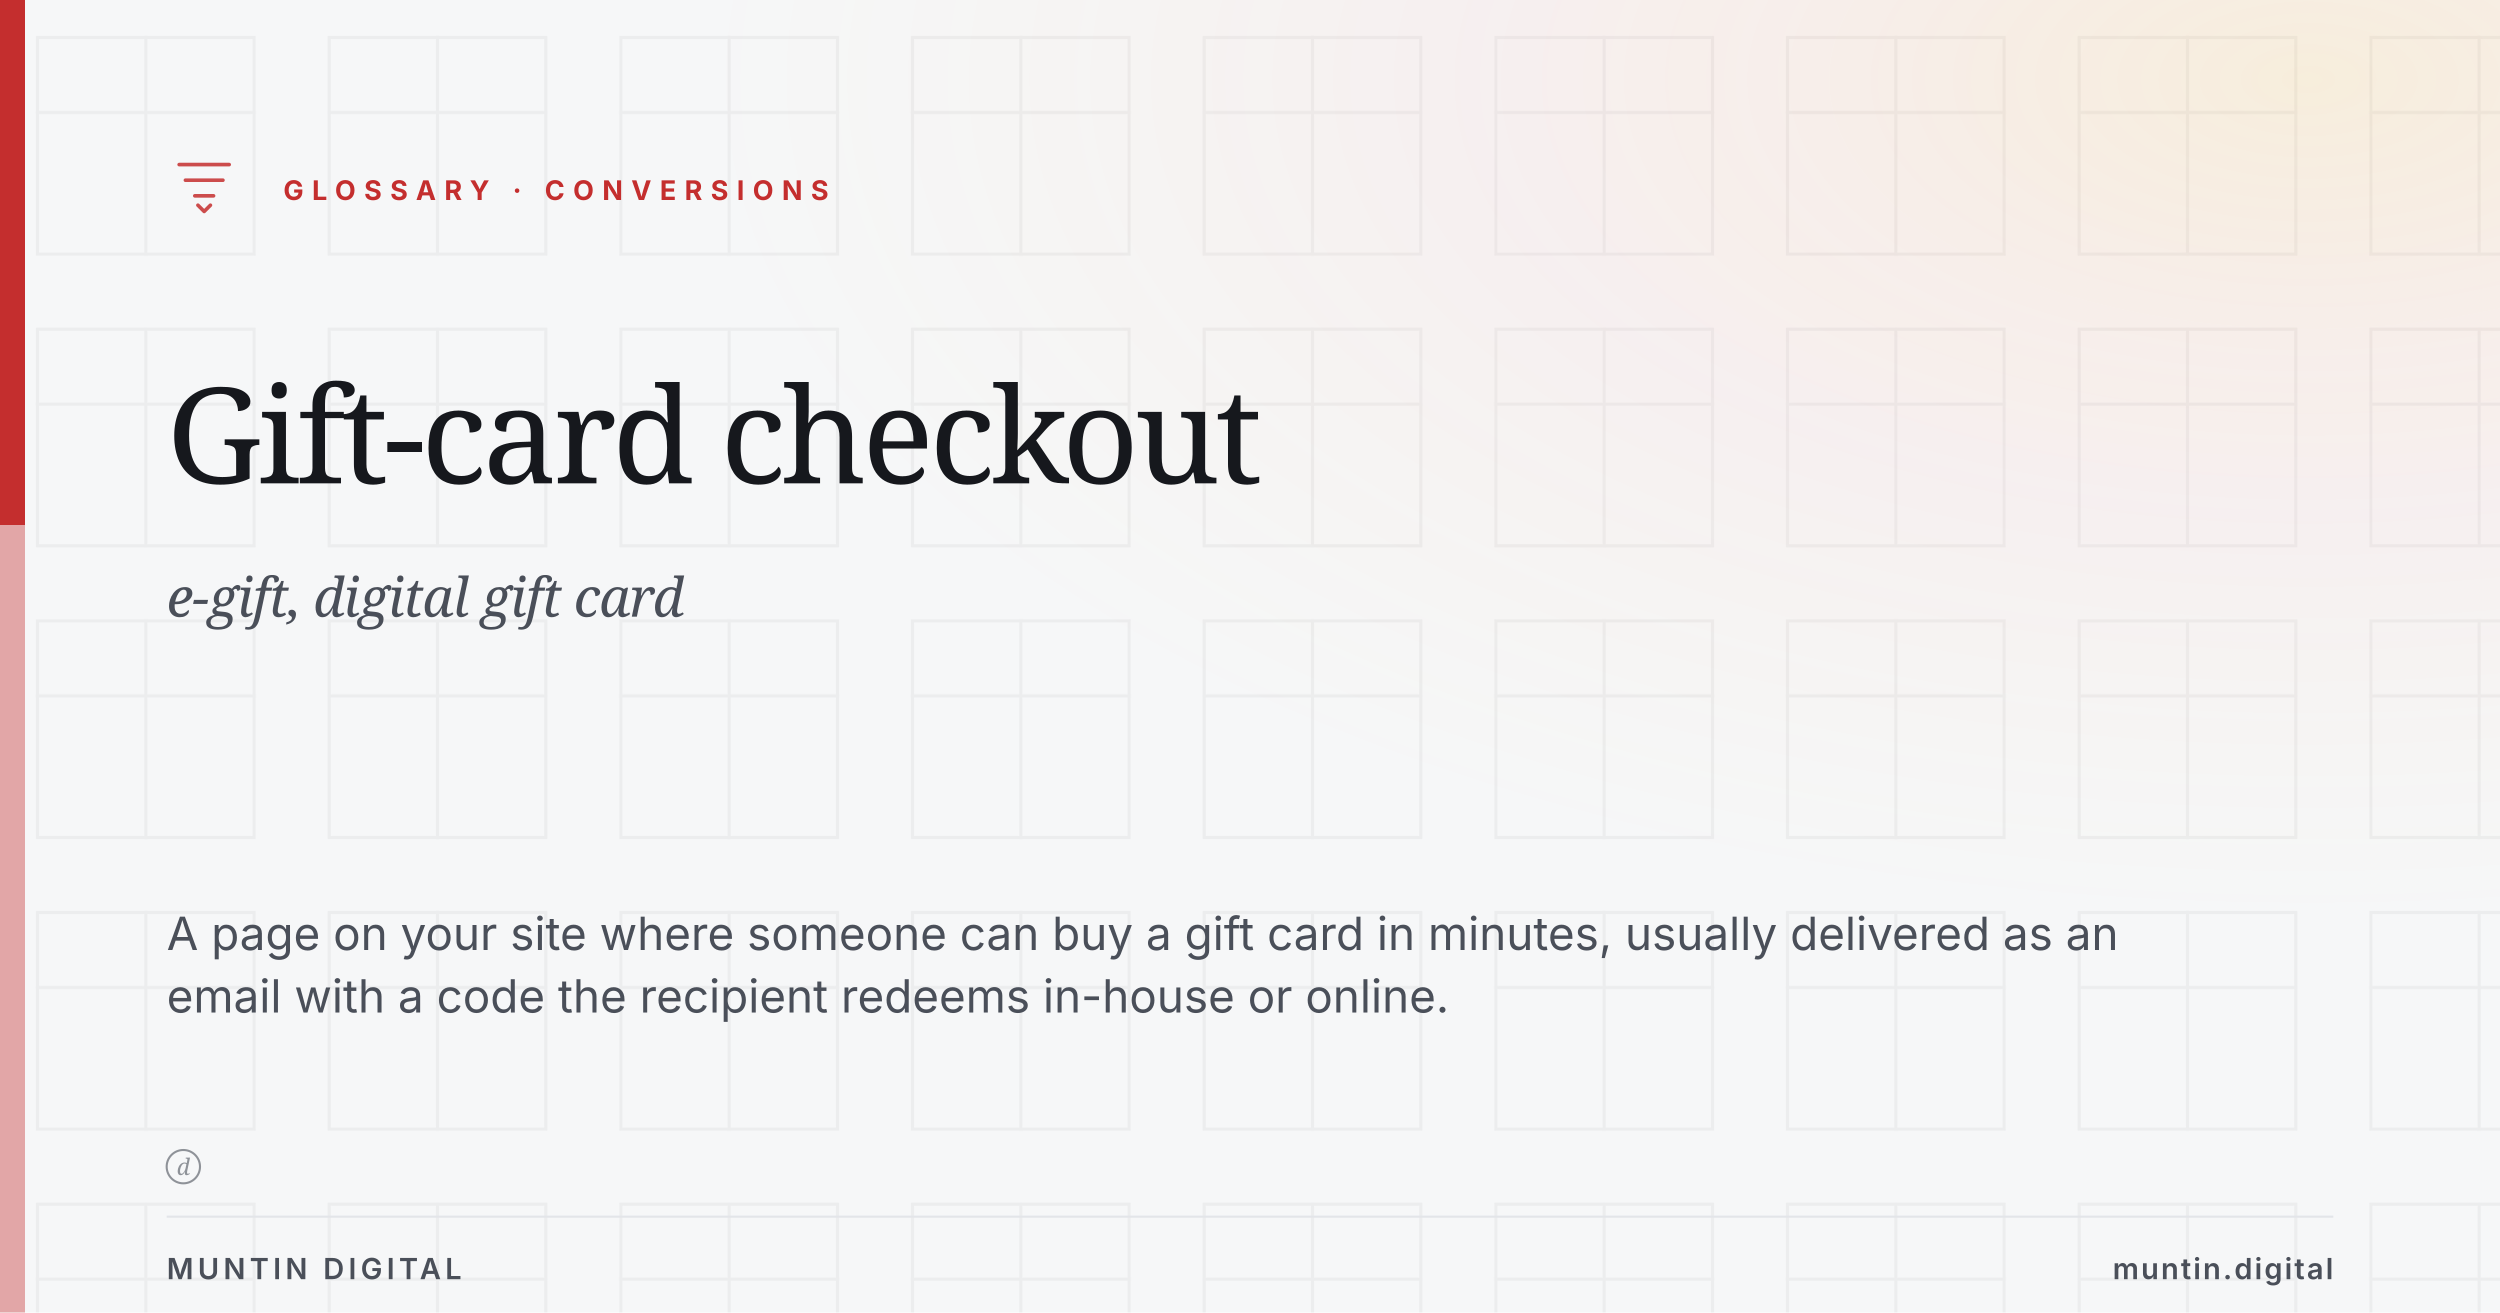
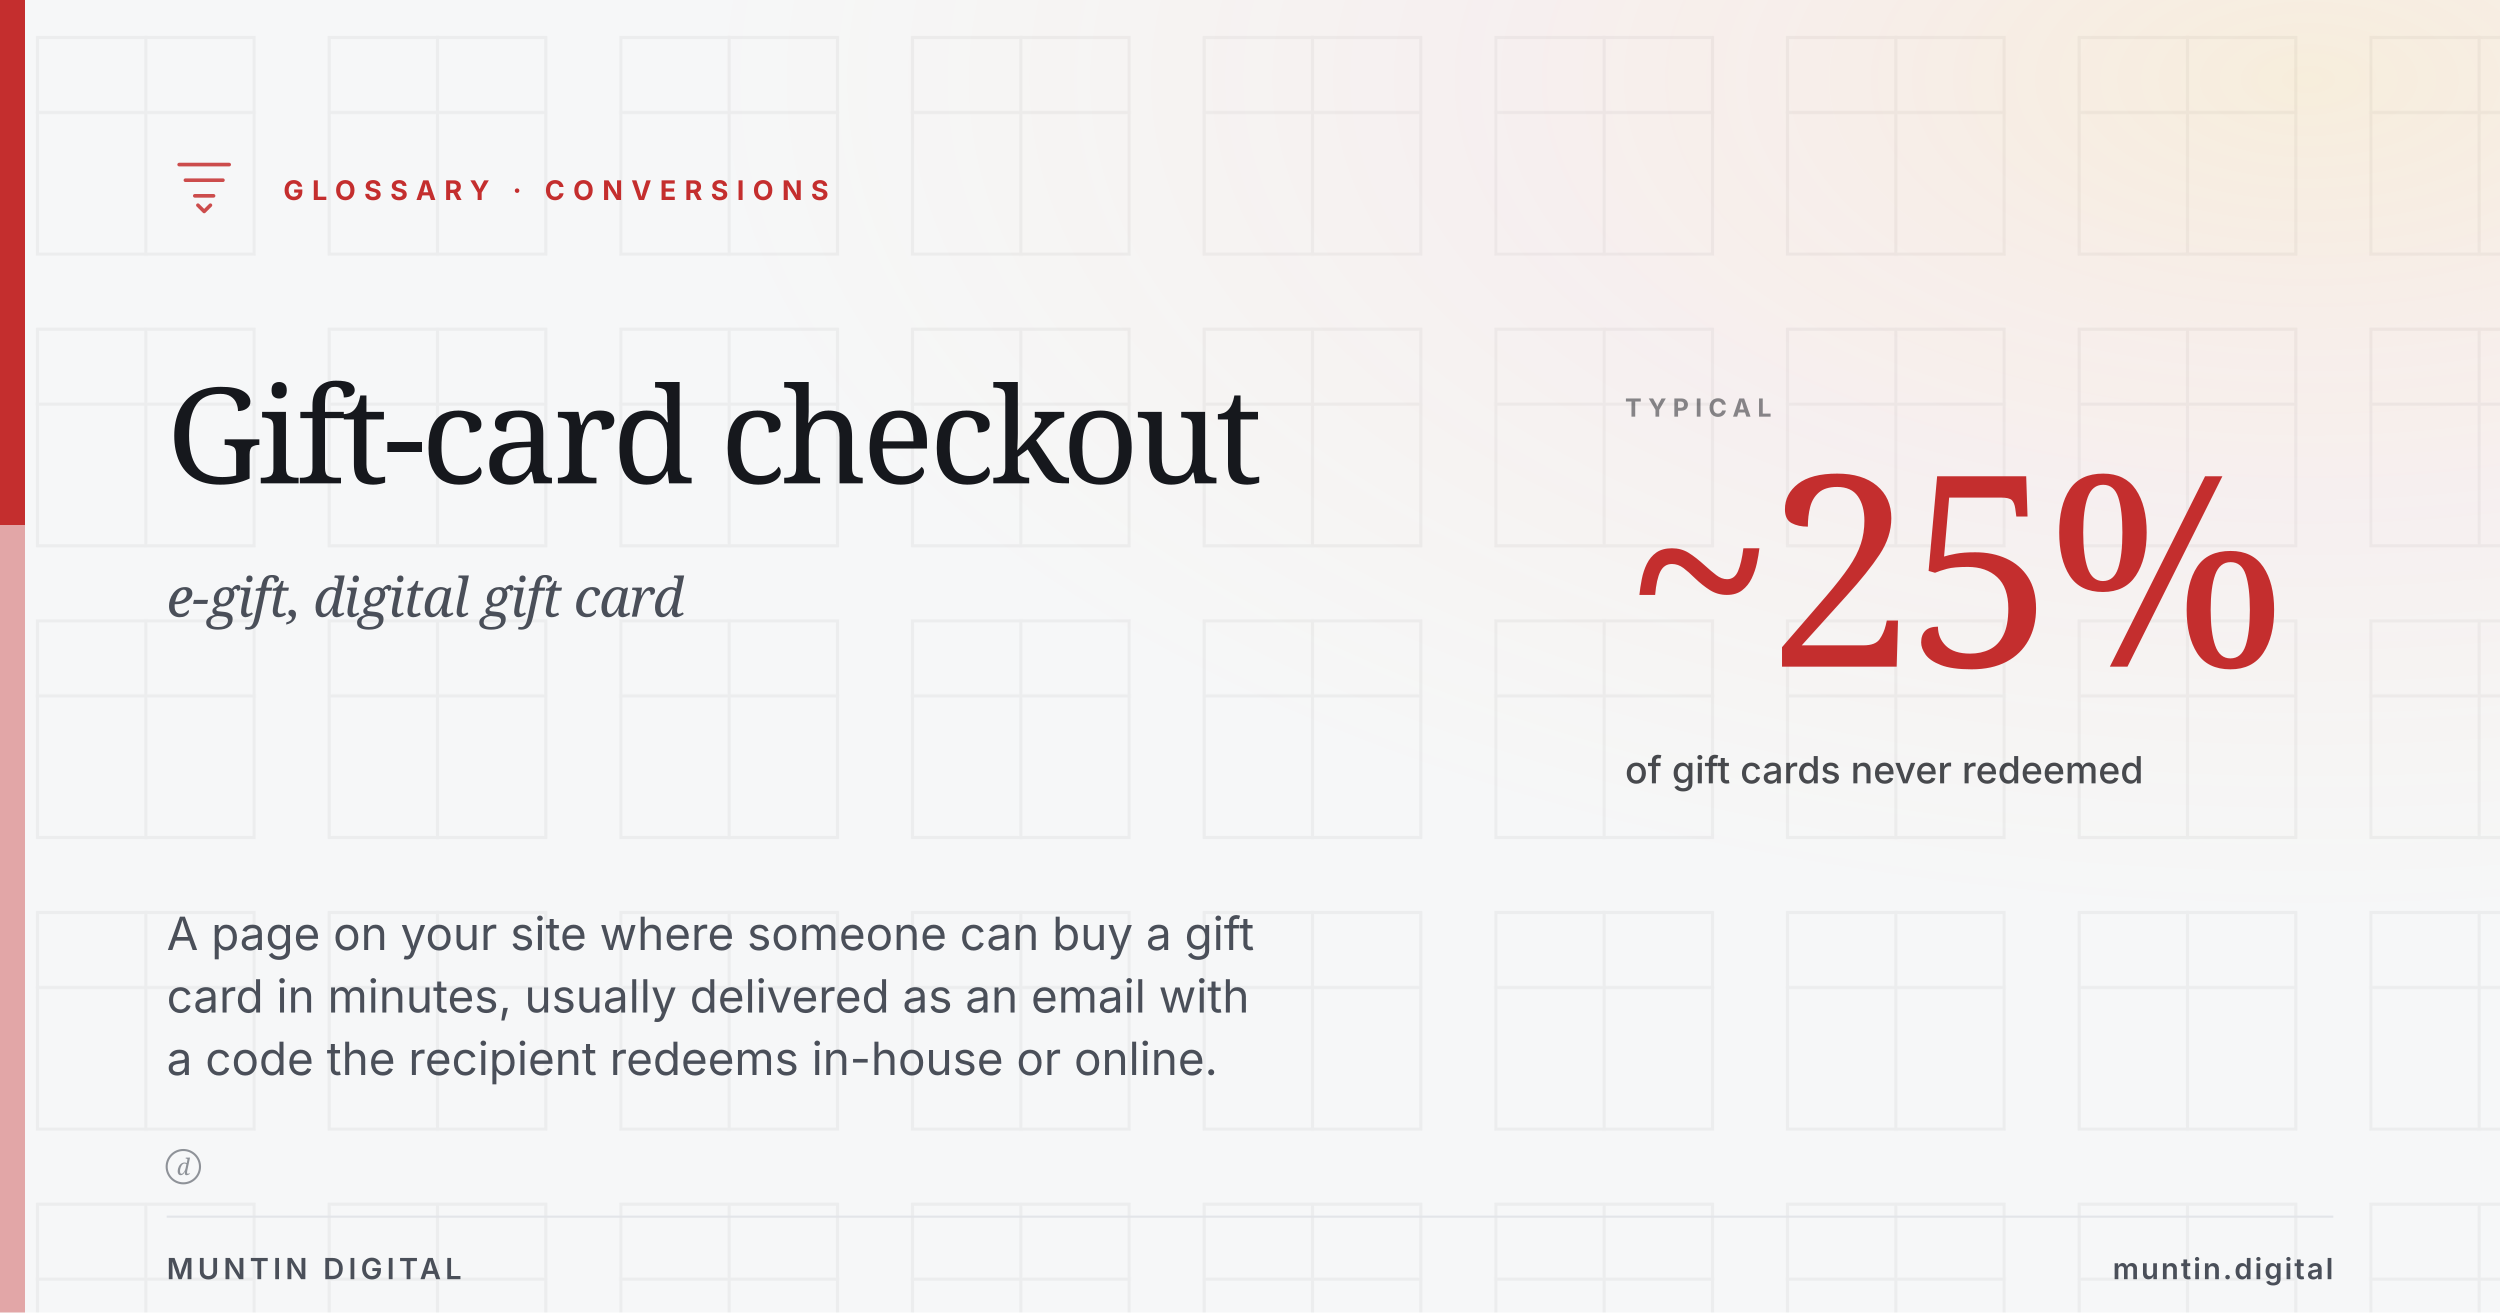
<svg xmlns="http://www.w3.org/2000/svg" viewBox="0 0 1200 630" width="1200" height="630">
  <rect width="1200" height="630" fill="#F6F7F8" />
  <defs>
    <pattern id="muntinField" x="0" y="0" width="140" height="140" patternUnits="userSpaceOnUse">
      <g transform="translate(18, 18)" fill="none" stroke="#16181D" stroke-width="1.5" stroke-linecap="square" stroke-linejoin="miter">
        <rect x="0" y="0" width="104" height="104" />
        <line x1="52" y1="0" x2="52" y2="104" />
        <line x1="0" y1="36" x2="104" y2="36" />
      </g>
    </pattern>
  </defs>
  <rect width="1200" height="630" fill="url(#muntinField)" opacity="0.045" />
  <defs>
    <radialGradient id="ghWarmSoft" cx="92%" cy="6%" r="64%">
      <stop offset="0%" stop-color="#FFB020" stop-opacity="0.13" />
      <stop offset="52%" stop-color="#FF6B5C" stop-opacity="0.05" />
      <stop offset="100%" stop-color="#FFB020" stop-opacity="0" />
    </radialGradient>
  </defs>
  <rect width="1200" height="630" fill="url(#ghWarmSoft)" />
  <rect x="0" y="0" width="12" height="252" fill="#C42E2E" />
  <rect x="0" y="252" width="12" height="378" fill="#C42E2E" opacity="0.4" />
  <g transform="translate(80, 70) scale(1.5)" fill="none" stroke="#C42E2E" stroke-width="1.167" stroke-linecap="round" stroke-linejoin="round" color="#C42E2E" opacity="0.85">
    <line x1="4" y1="6" x2="20" y2="6" />
    <line x1="6" y1="11" x2="18" y2="11" />
    <line x1="9" y1="16" x2="15" y2="16" />
    <polyline points="10 19 12 21 14 19" />
  </g>
  <text x="136" y="96" font-family="Inter, Arial, sans-serif" font-size="13" font-weight="700" letter-spacing="4" fill="#C42E2E">GLOSSARY · CONVERSIONS</text>
  <text x="80" y="232" font-family="Fraunces, Georgia, serif" font-size="64" font-weight="500" letter-spacing="-2" fill="#16181D">Gift-card checkout</text>
  <text x="80" y="296" font-family="Fraunces, Georgia, serif" font-style="italic" font-size="26" font-weight="400" letter-spacing="-0.5" fill="#4A4F59">e-gift, digital gift card</text>
  <text x="80" y="456" font-family="Inter, Arial, sans-serif" font-size="22" font-weight="400" fill="#4A4F59">
-     <tspan x="80" dy="0">A page on your site where someone can buy a gift card in minutes, usually delivered as an</tspan>
-     <tspan x="80" dy="30">email with a code the recipient redeems in-house or online.</tspan>
+     <tspan x="80" dy="0">A page on your site where someone can buy a gift</tspan>
+     <tspan x="80" dy="30">card in minutes, usually delivered as an email with</tspan>
+     <tspan x="80" dy="30">a code the recipient redeems in-house or online.</tspan>
  </text>
+   <text x="780" y="200" font-family="Inter, Arial, sans-serif" font-size="12" font-weight="700" letter-spacing="3" fill="#16181D" opacity="0.5">TYPICAL</text>
+   <text x="780" y="320" font-family="Fraunces, Georgia, serif" font-size="128" font-weight="500" letter-spacing="-4" fill="#C42E2E">~25%</text>
+   <text x="780" y="376" font-family="Inter, Arial, sans-serif" font-size="18" font-weight="500" fill="#16181D" opacity="0.78">of gift cards never redeemed</text>
  <g transform="translate(80, 552)" fill="#4A4F59" opacity="0.6">
    <circle cx="8" cy="8" r="8" fill="none" stroke="#4A4F59" stroke-width="1" />
    <text x="8" y="12" text-anchor="middle" font-family="Fraunces, Georgia, serif" font-style="italic" font-size="11" font-weight="500" fill="#4A4F59">d</text>
  </g>
  <line x1="80" y1="584" x2="1120" y2="584" stroke="#E3E5E9" stroke-width="1" />
  <text x="80" y="614" font-family="Inter, Arial, sans-serif" font-size="14" font-weight="600" letter-spacing="2" fill="#4A4F59">MUNTIN DIGITAL</text>
  <text x="1120" y="614" text-anchor="end" font-family="Inter, Arial, sans-serif" font-size="14" font-weight="600" letter-spacing="1" fill="#4A4F59">muntin.digital</text>
</svg>
